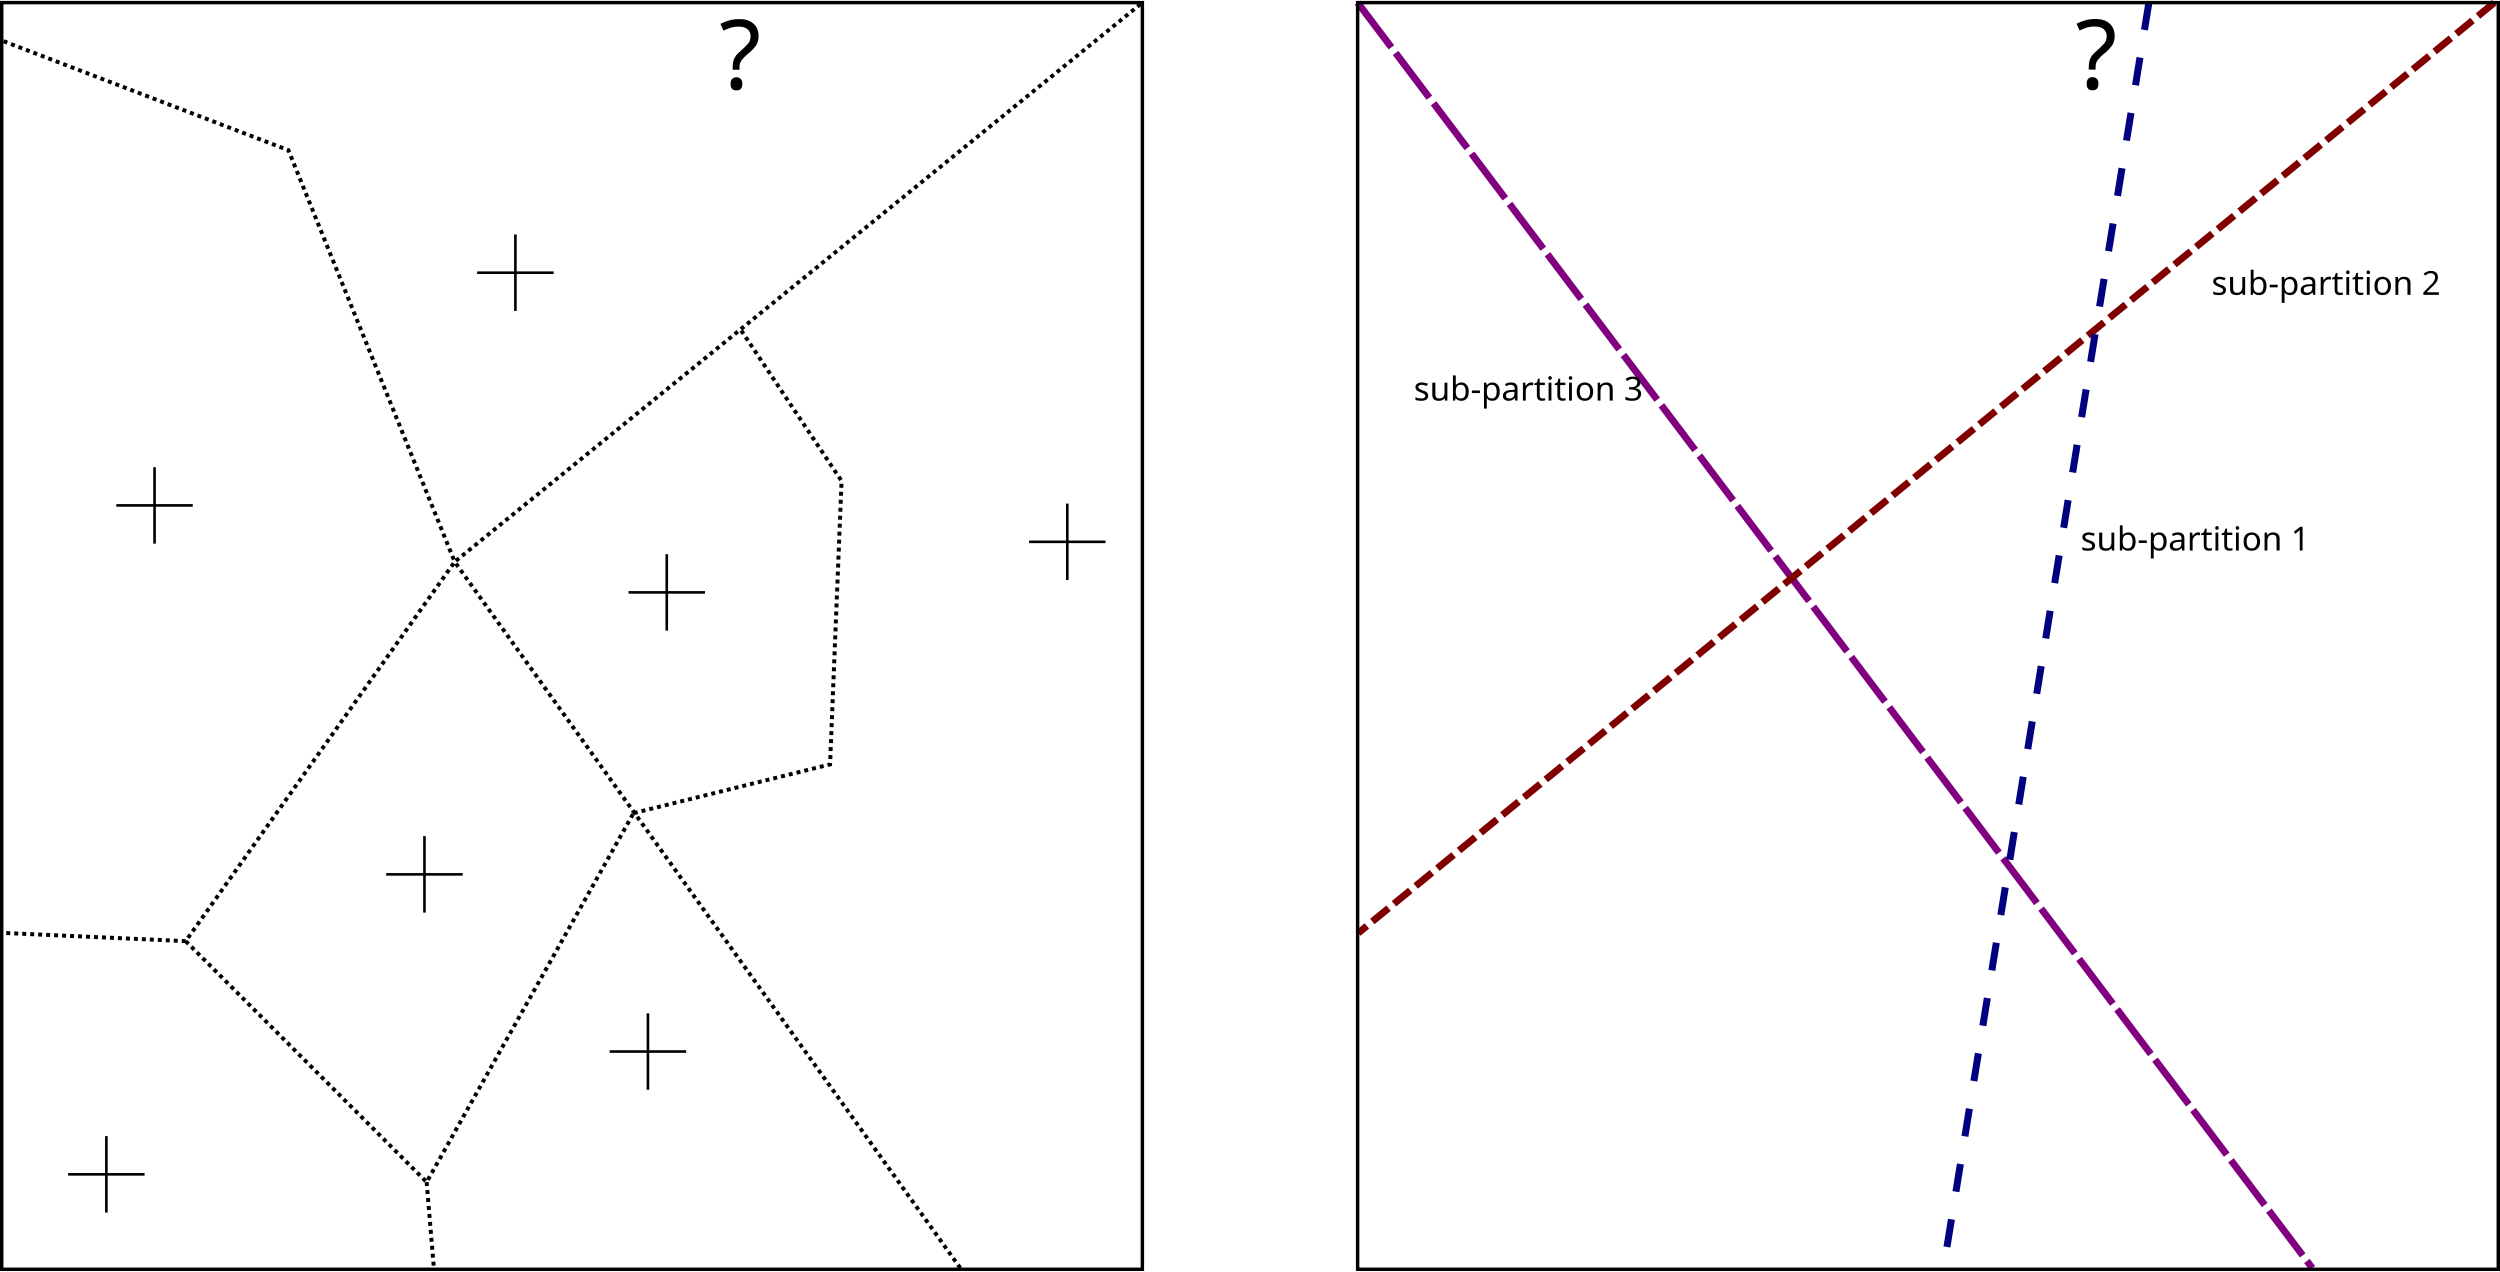
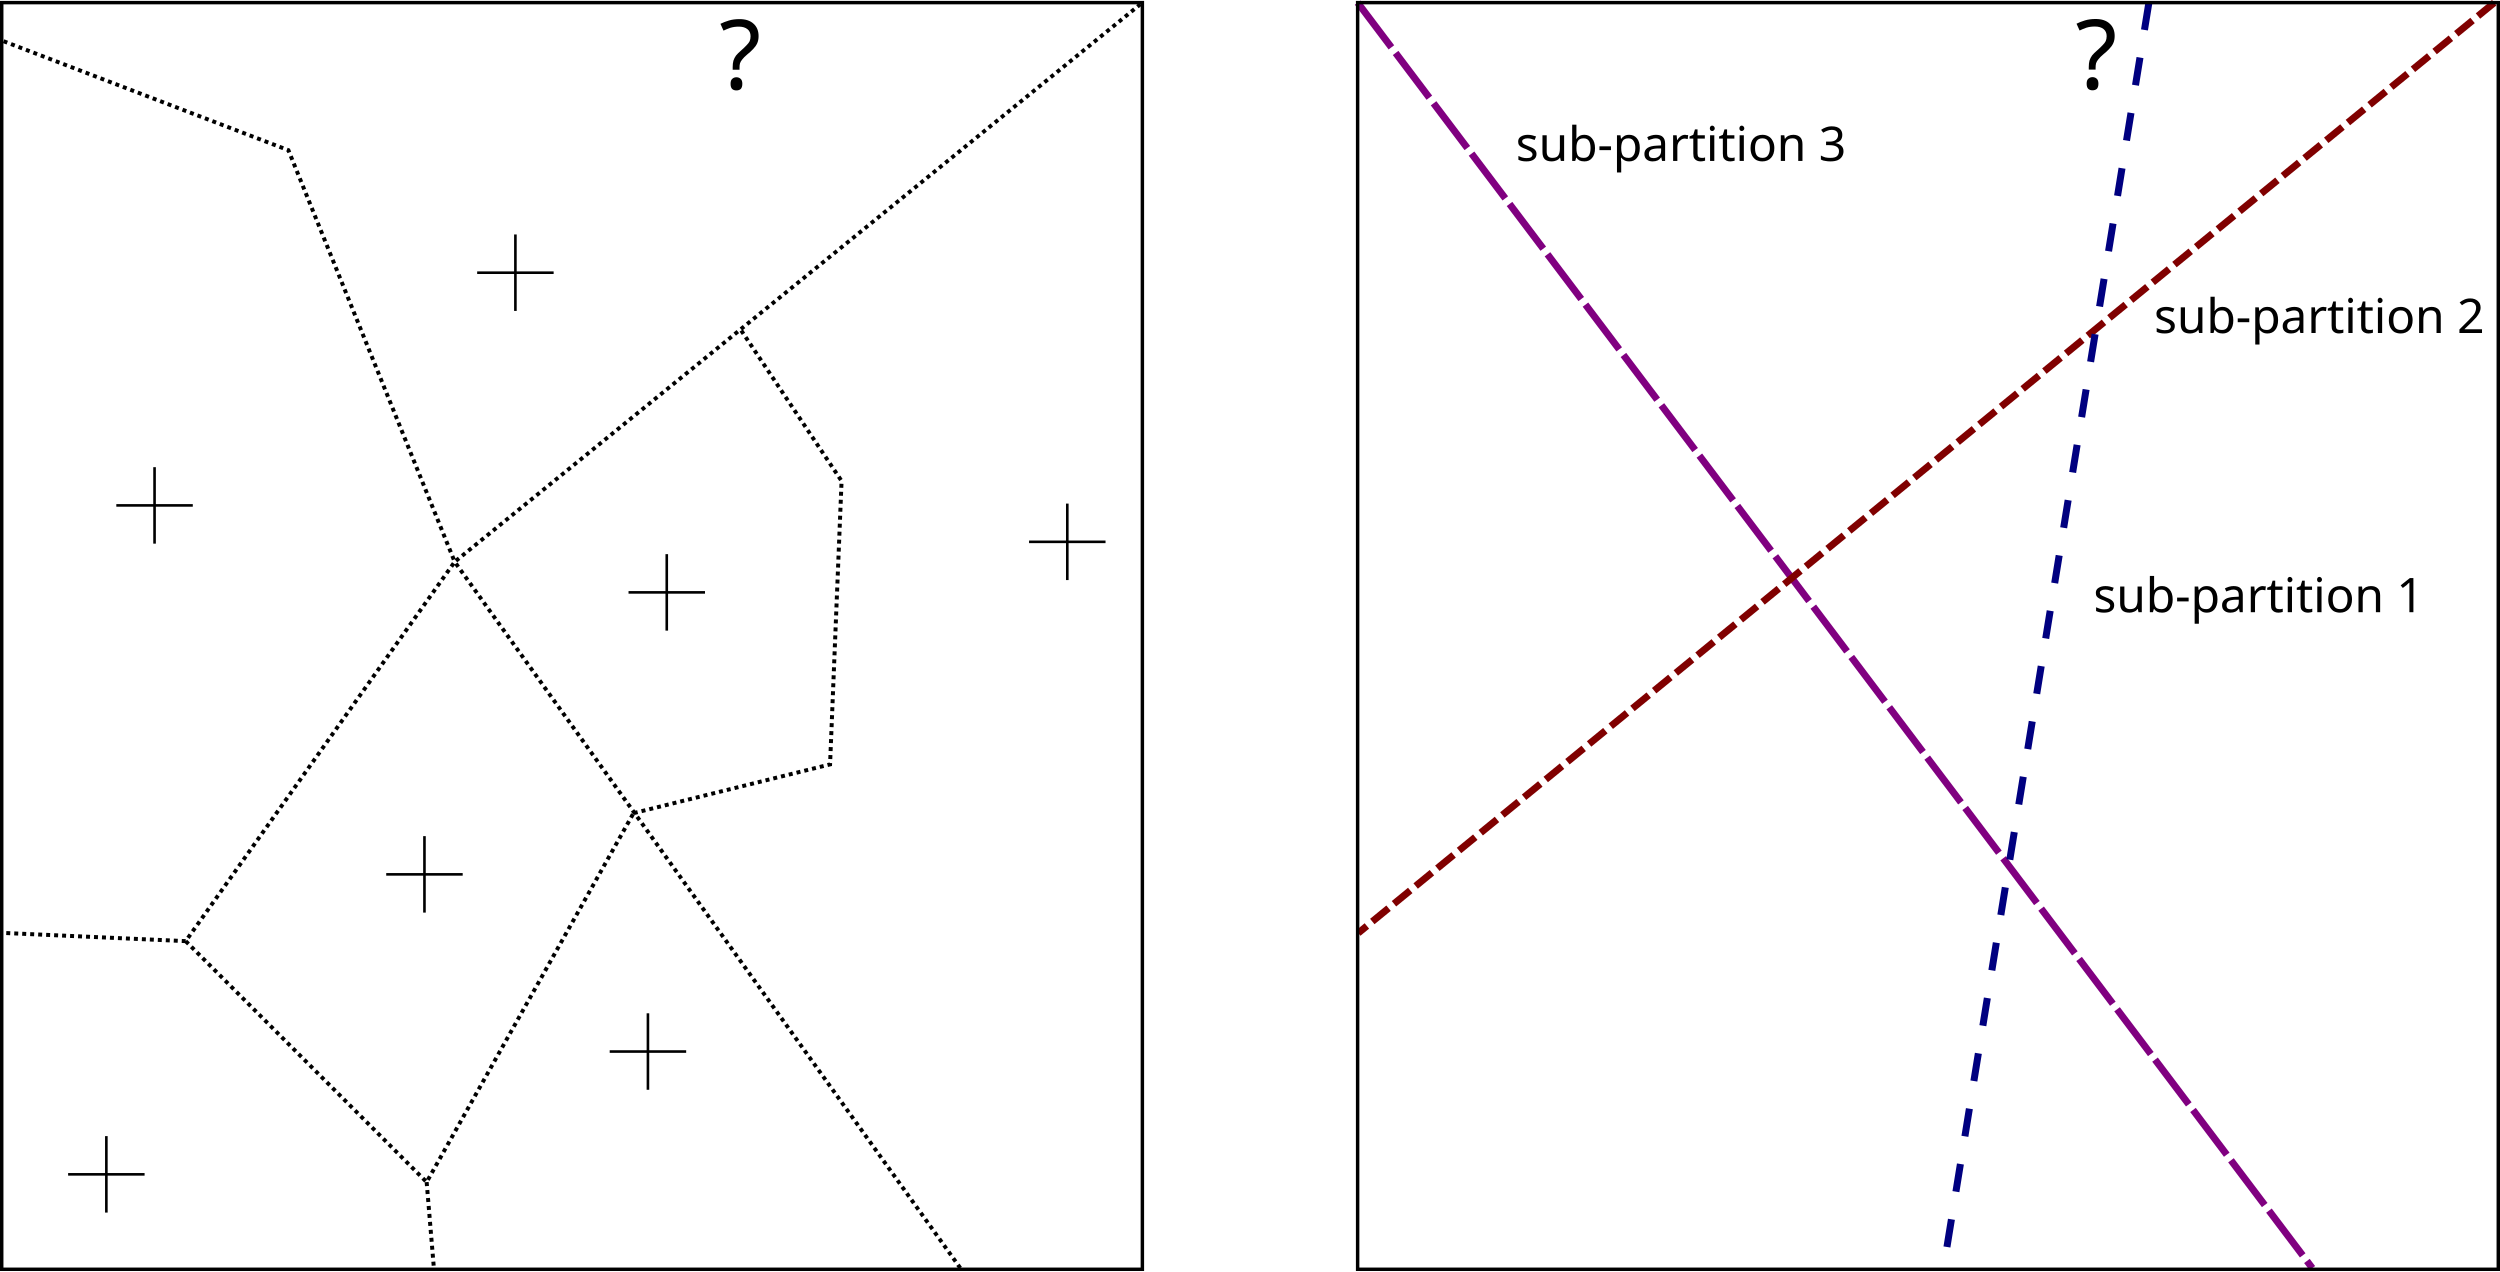
<svg xmlns="http://www.w3.org/2000/svg" width="165.94mm" height="84.364mm" viewBox="0 0 165.94 84.364" version="1.1" id="svg8">
  <defs id="defs2" />
  <g id="layer1" transform="translate(-20.4689,-95.09907)">
    <path id="path951" d="m 110.583,95.273 63.367,83.998" style="fill:none;stroke:#800080;stroke-width:0.465;stroke-linecap:butt;stroke-linejoin:miter;stroke-miterlimit:4;stroke-dasharray:3.72, 0.465;stroke-dashoffset:0;stroke-opacity:1" />
    <path style="fill:none;stroke:#800000;stroke-width:0.465;stroke-linecap:butt;stroke-linejoin:miter;stroke-miterlimit:4;stroke-dasharray:1.395, 0.465;stroke-dashoffset:0;stroke-opacity:1" d="m 186.026,95.279 -75.404,61.752" id="path953" />
    <path id="path955" d="M 163.108,95.249 149.449,179.412" style="fill:none;stroke:#000080;stroke-width:0.465;stroke-linecap:butt;stroke-linejoin:miter;stroke-miterlimit:4;stroke-dasharray:1.86, 1.86;stroke-dashoffset:0;stroke-opacity:1" />
    <text xml:space="preserve" style="font-style:normal;font-variant:normal;font-weight:normal;font-stretch:normal;font-size:6.407px;line-height:1.25;font-family:'CMU Serif';-inkscape-font-specification:'CMU Serif';letter-spacing:0px;word-spacing:0px;fill:#000000;fill-opacity:1;stroke:none;stroke-width:0.192" x="158.221" y="101.003" id="text963">
      <tspan id="tspan961" x="158.221" y="101.003" style="stroke-width:0.192">?</tspan>
    </text>
    <rect y="95.273" x="110.583" height="84.076" width="75.712" id="rect1058" style="opacity:1;fill:none;fill-opacity:0.991;stroke:#000000;stroke-width:0.229;stroke-linecap:butt;stroke-linejoin:miter;stroke-miterlimit:4;stroke-dasharray:none;stroke-dashoffset:0;stroke-opacity:1" />
    <g id="g1163" transform="translate(15.875)">
      <g transform="translate(2.340575,-0.8951504)" id="g877">
        <path style="fill:none;stroke:#000000;stroke-width:0.173px;stroke-linecap:butt;stroke-linejoin:miter;stroke-opacity:1" d="m 30.427,151.493 v 5.076" id="path867" />
        <path id="path869" d="M 32.965,154.031 H 27.889" style="fill:none;stroke:#000000;stroke-width:0.173px;stroke-linecap:butt;stroke-linejoin:miter;stroke-opacity:1" />
      </g>
      <g transform="translate(18.42423,-19.61189)" id="g883">
        <path id="path879" d="m 30.427,151.493 v 5.076" style="fill:none;stroke:#000000;stroke-width:0.173px;stroke-linecap:butt;stroke-linejoin:miter;stroke-opacity:1" />
        <path style="fill:none;stroke:#000000;stroke-width:0.173px;stroke-linecap:butt;stroke-linejoin:miter;stroke-opacity:1" d="M 32.965,154.031 H 27.889" id="path881" />
      </g>
      <g id="g889" transform="translate(8.377068,-40.83132)">
        <path style="fill:none;stroke:#000000;stroke-width:0.173px;stroke-linecap:butt;stroke-linejoin:miter;stroke-opacity:1" d="m 30.427,151.493 v 5.076" id="path885" />
        <path id="path887" d="M 32.965,154.031 H 27.889" style="fill:none;stroke:#000000;stroke-width:0.173px;stroke-linecap:butt;stroke-linejoin:miter;stroke-opacity:1" />
      </g>
      <g transform="translate(-15.57435,-25.38504)" id="g895">
        <path id="path891" d="m 30.427,151.493 v 5.076" style="fill:none;stroke:#000000;stroke-width:0.173px;stroke-linecap:butt;stroke-linejoin:miter;stroke-opacity:1" />
        <path style="fill:none;stroke:#000000;stroke-width:0.173px;stroke-linecap:butt;stroke-linejoin:miter;stroke-opacity:1" d="M 32.965,154.031 H 27.889" id="path893" />
      </g>
      <g id="g901" transform="translate(45.00968,-22.96714)">
        <path style="fill:none;stroke:#000000;stroke-width:0.173px;stroke-linecap:butt;stroke-linejoin:miter;stroke-opacity:1" d="m 30.427,151.493 v 5.076" id="path897" />
        <path id="path899" d="M 32.965,154.031 H 27.889" style="fill:none;stroke:#000000;stroke-width:0.173px;stroke-linecap:butt;stroke-linejoin:miter;stroke-opacity:1" />
      </g>
      <path id="path926" d="m 5.009,157.031 11.91,0.537 17.855,-25.176 33.563,46.879" style="fill:none;stroke:#000000;stroke-width:0.265;stroke-linecap:butt;stroke-linejoin:miter;stroke-miterlimit:4;stroke-dasharray:0.265, 0.265;stroke-dashoffset:0;stroke-opacity:1" />
      <path id="path928" d="M 4.829,97.834 23.737,105.069 34.774,132.391 80.414,95.279" style="fill:none;stroke:#000000;stroke-width:0.265;stroke-linecap:butt;stroke-linejoin:miter;stroke-miterlimit:4;stroke-dasharray:0.265, 0.265;stroke-dashoffset:0;stroke-opacity:1" />
      <path id="path930" d="m 53.795,117.038 6.659,9.986 -0.764,18.813 -13.046,3.236" style="fill:none;stroke:#000000;stroke-width:0.265;stroke-linecap:butt;stroke-linejoin:miter;stroke-miterlimit:4;stroke-dasharray:0.265, 0.265;stroke-dashoffset:0;stroke-opacity:1" />
      <text xml:space="preserve" style="font-style:normal;font-variant:normal;font-weight:normal;font-stretch:normal;font-size:6.407px;line-height:1.25;font-family:'CMU Serif';-inkscape-font-specification:'CMU Serif';letter-spacing:0px;word-spacing:0px;fill:#000000;fill-opacity:1;stroke:none;stroke-width:0.192" x="52.334" y="101.005" id="text938">
        <tspan id="tspan936" x="52.334" y="101.005" style="stroke-width:0.192">?</tspan>
      </text>
      <path id="path981" d="M 16.919,157.568 32.913,173.562 46.644,149.074" style="fill:none;stroke:#000000;stroke-width:0.265;stroke-linecap:butt;stroke-linejoin:miter;stroke-miterlimit:4;stroke-dasharray:0.265, 0.265;stroke-dashoffset:0;stroke-opacity:1" />
      <rect y="95.273" x="4.708" height="84.076" width="75.712" id="rect985" style="opacity:1;fill:none;fill-opacity:0.991;stroke:#000000;stroke-width:0.229;stroke-linecap:butt;stroke-linejoin:miter;stroke-miterlimit:4;stroke-dasharray:none;stroke-dashoffset:0;stroke-opacity:1" />
      <path id="path987" d="m 32.913,173.562 0.491,5.841" style="fill:none;stroke:#000000;stroke-width:0.265;stroke-linecap:butt;stroke-linejoin:miter;stroke-miterlimit:4;stroke-dasharray:0.265, 0.265;stroke-dashoffset:0;stroke-opacity:1" />
      <g id="g1114" transform="translate(-18.77372,19.01643)">
        <path id="path1110" d="m 30.427,151.493 v 5.076" style="fill:none;stroke:#000000;stroke-width:0.173px;stroke-linecap:butt;stroke-linejoin:miter;stroke-opacity:1" />
        <path style="fill:none;stroke:#000000;stroke-width:0.173px;stroke-linecap:butt;stroke-linejoin:miter;stroke-opacity:1" d="M 32.965,154.031 H 27.889" id="path1112" />
      </g>
      <g transform="translate(17.17403,10.86471)" id="g1120">
        <path style="fill:none;stroke:#000000;stroke-width:0.173px;stroke-linecap:butt;stroke-linejoin:miter;stroke-opacity:1" d="m 30.427,151.493 v 5.076" id="path1116" />
        <path id="path1118" d="M 32.965,154.031 H 27.889" style="fill:none;stroke:#000000;stroke-width:0.173px;stroke-linecap:butt;stroke-linejoin:miter;stroke-opacity:1" />
      </g>
    </g>
-     <text xml:space="preserve" style="font-style:normal;font-variant:normal;font-weight:normal;font-stretch:normal;font-size:2.198px;line-height:1.25;font-family:'CMU Serif';-inkscape-font-specification:'CMU Serif';letter-spacing:0px;word-spacing:0px;fill:#000000;fill-opacity:1;stroke:none;stroke-width:0.066" x="158.58" y="131.642" id="text1124">
-       <tspan id="tspan1122" x="158.58" y="131.642" style="stroke-width:0.066">sub-partition 1</tspan>
+     <text xml:space="preserve" style="font-style:normal;font-variant:normal;font-weight:normal;font-stretch:normal;font-size:3.17px;line-height:1.25;font-family:'CMU Serif';-inkscape-font-specification:'CMU Serif';letter-spacing:0px;word-spacing:0px;fill:#000000;fill-opacity:1;stroke:none;stroke-width:0.095" x="159.424" y="135.734" id="text1124">
+       <tspan id="tspan1122" x="159.424" y="135.734" style="stroke-width:0.095">sub-partition 1</tspan>
    </text>
-     <text id="text1128" y="114.67" x="167.267" style="font-style:normal;font-variant:normal;font-weight:normal;font-stretch:normal;font-size:2.198px;line-height:1.25;font-family:'CMU Serif';-inkscape-font-specification:'CMU Serif';letter-spacing:0px;word-spacing:0px;fill:#000000;fill-opacity:1;stroke:none;stroke-width:0.066" xml:space="preserve">
-       <tspan style="stroke-width:0.066" y="114.67" x="167.267" id="tspan1126">sub-partition 2</tspan>
+     <text id="text1128" y="117.207" x="163.449" style="font-style:normal;font-variant:normal;font-weight:normal;font-stretch:normal;font-size:3.17px;line-height:1.25;font-family:'CMU Serif';-inkscape-font-specification:'CMU Serif';letter-spacing:0px;word-spacing:0px;fill:#000000;fill-opacity:1;stroke:none;stroke-width:0.095" xml:space="preserve">
+       <tspan style="stroke-width:0.095" y="117.207" x="163.449" id="tspan1126">sub-partition 2</tspan>
    </text>
-     <text xml:space="preserve" style="font-style:normal;font-variant:normal;font-weight:normal;font-stretch:normal;font-size:2.198px;line-height:1.25;font-family:'CMU Serif';-inkscape-font-specification:'CMU Serif';letter-spacing:0px;word-spacing:0px;fill:#000000;fill-opacity:1;stroke:none;stroke-width:0.066" x="114.311" y="121.686" id="text1132">
-       <tspan id="tspan1130" x="114.311" y="121.686" style="stroke-width:0.066">sub-partition 3</tspan>
+     <text xml:space="preserve" style="font-style:normal;font-variant:normal;font-weight:normal;font-stretch:normal;font-size:3.17px;line-height:1.25;font-family:'CMU Serif';-inkscape-font-specification:'CMU Serif';letter-spacing:0px;word-spacing:0px;fill:#000000;fill-opacity:1;stroke:none;stroke-width:0.095" x="121.082" y="105.781" id="text1132">
+       <tspan id="tspan1130" x="121.082" y="105.781" style="stroke-width:0.095">sub-partition 3</tspan>
    </text>
  </g>
</svg>
